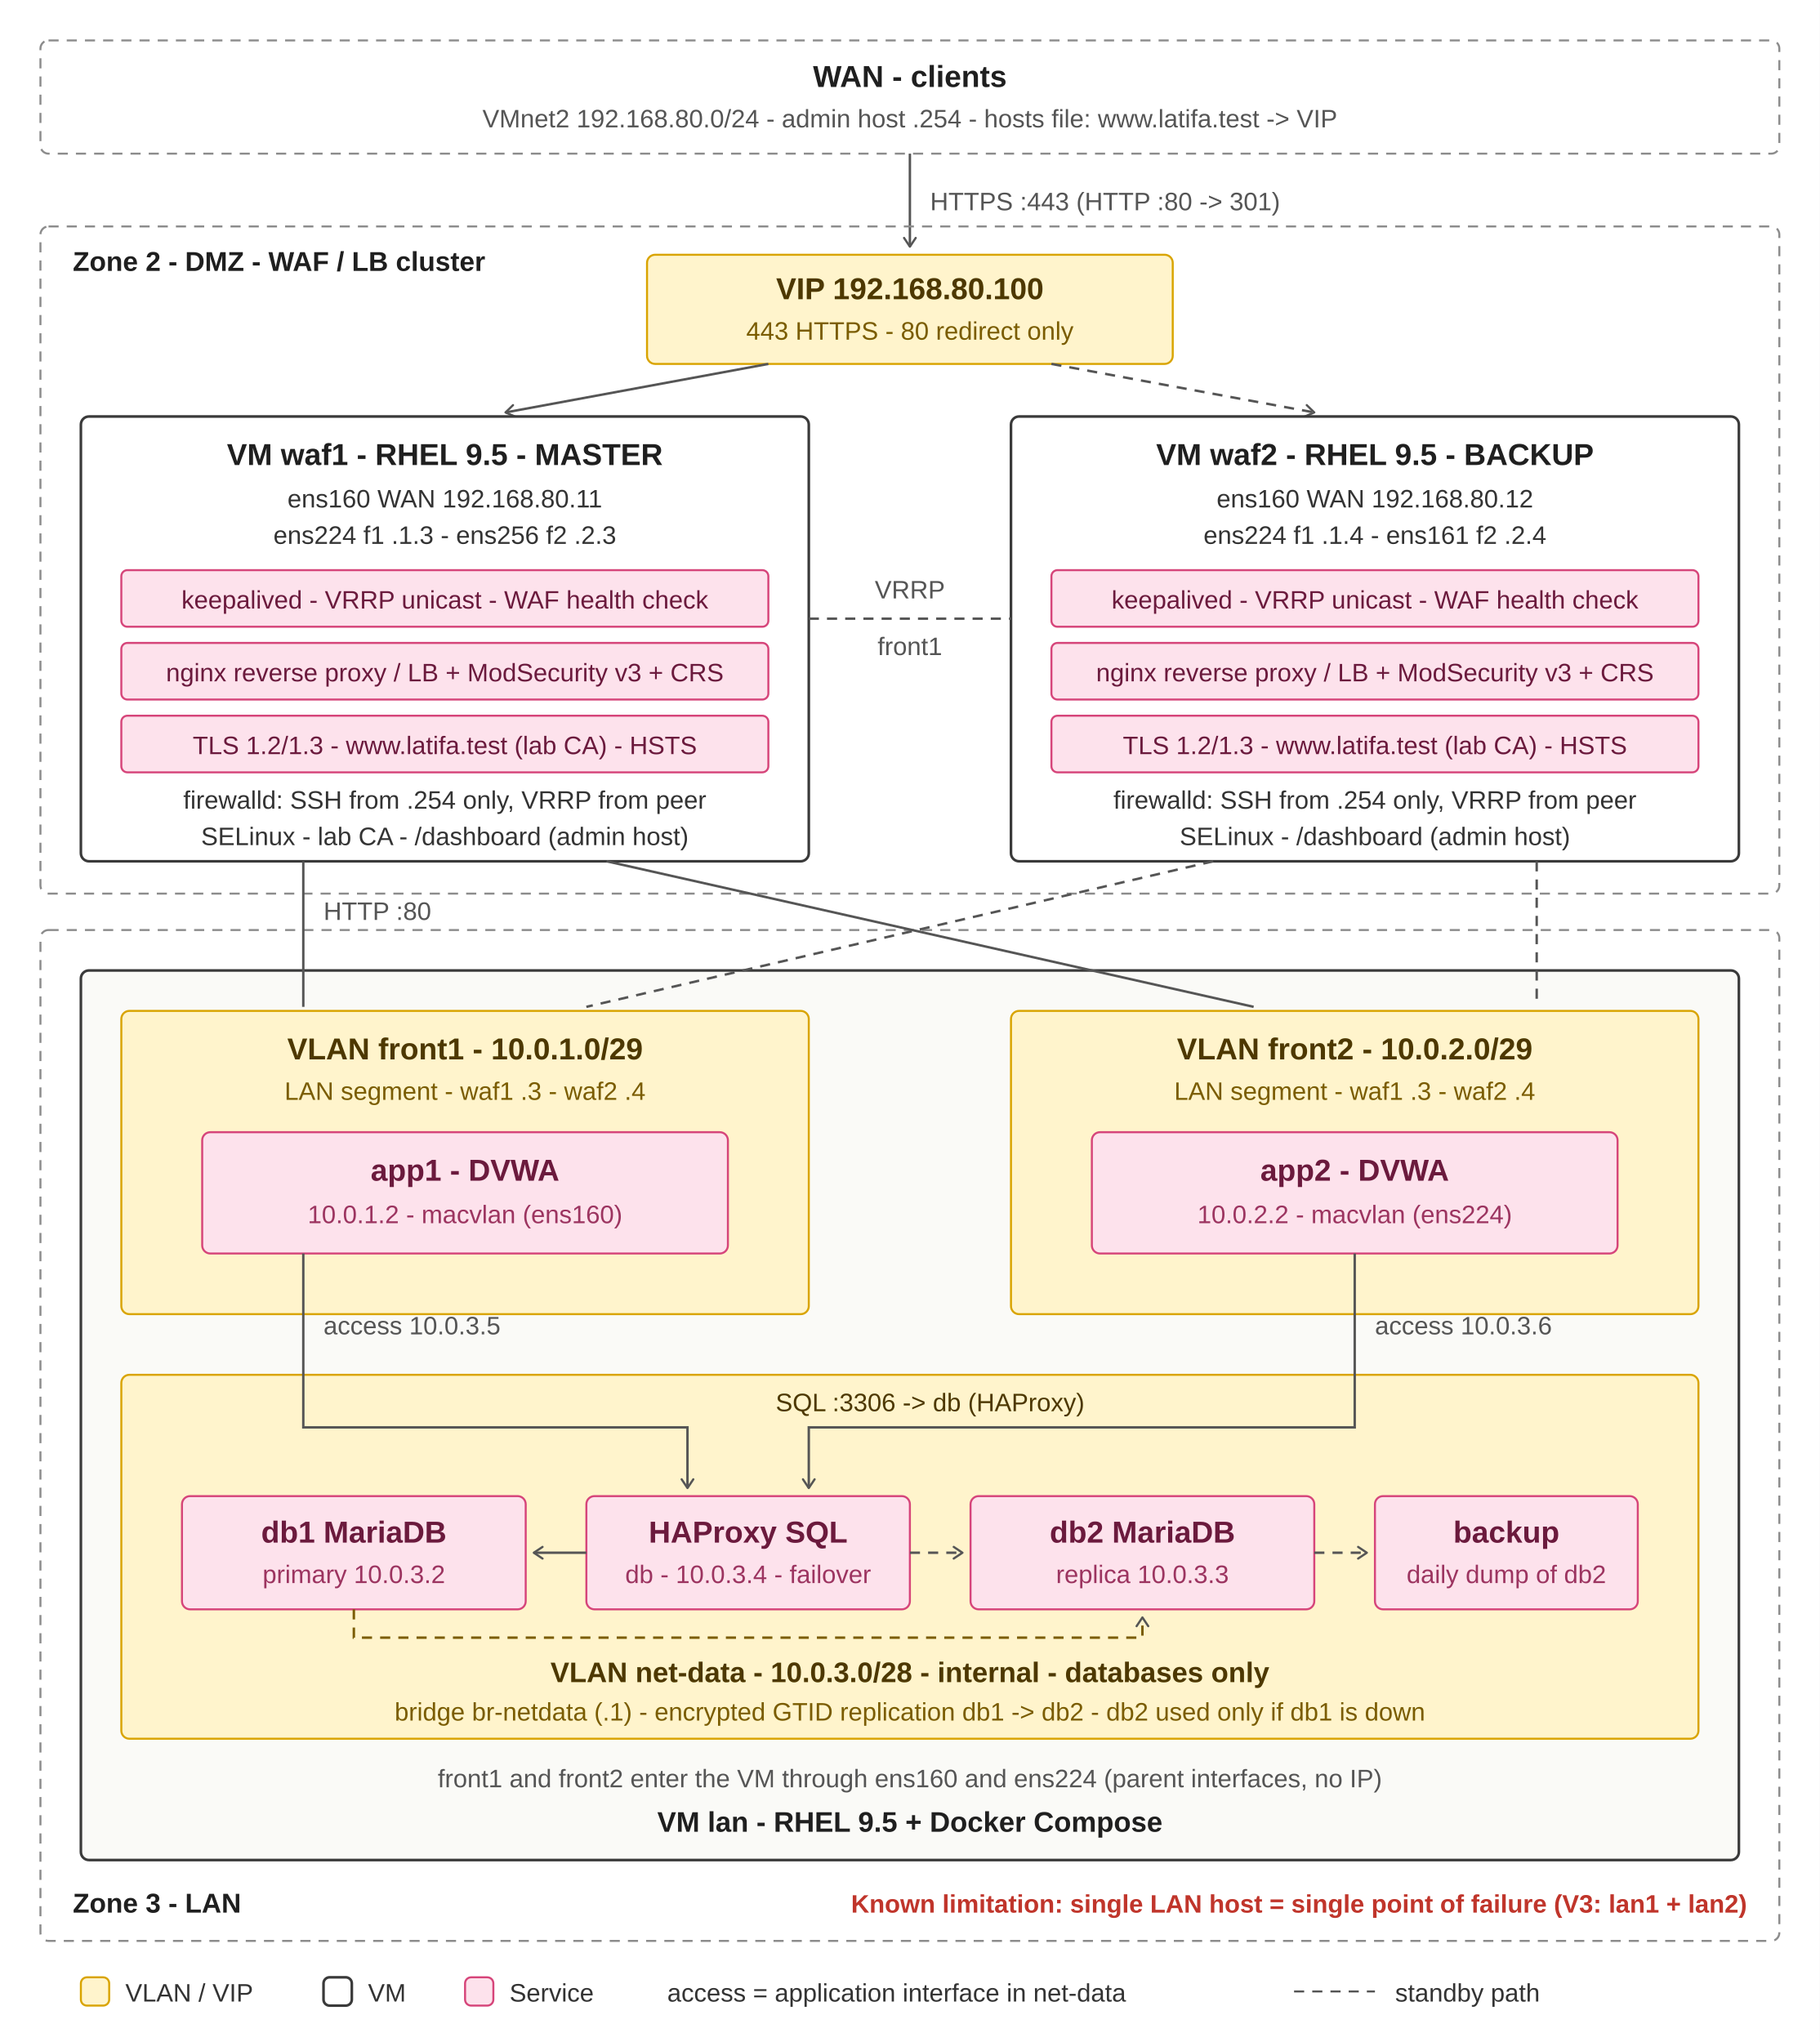
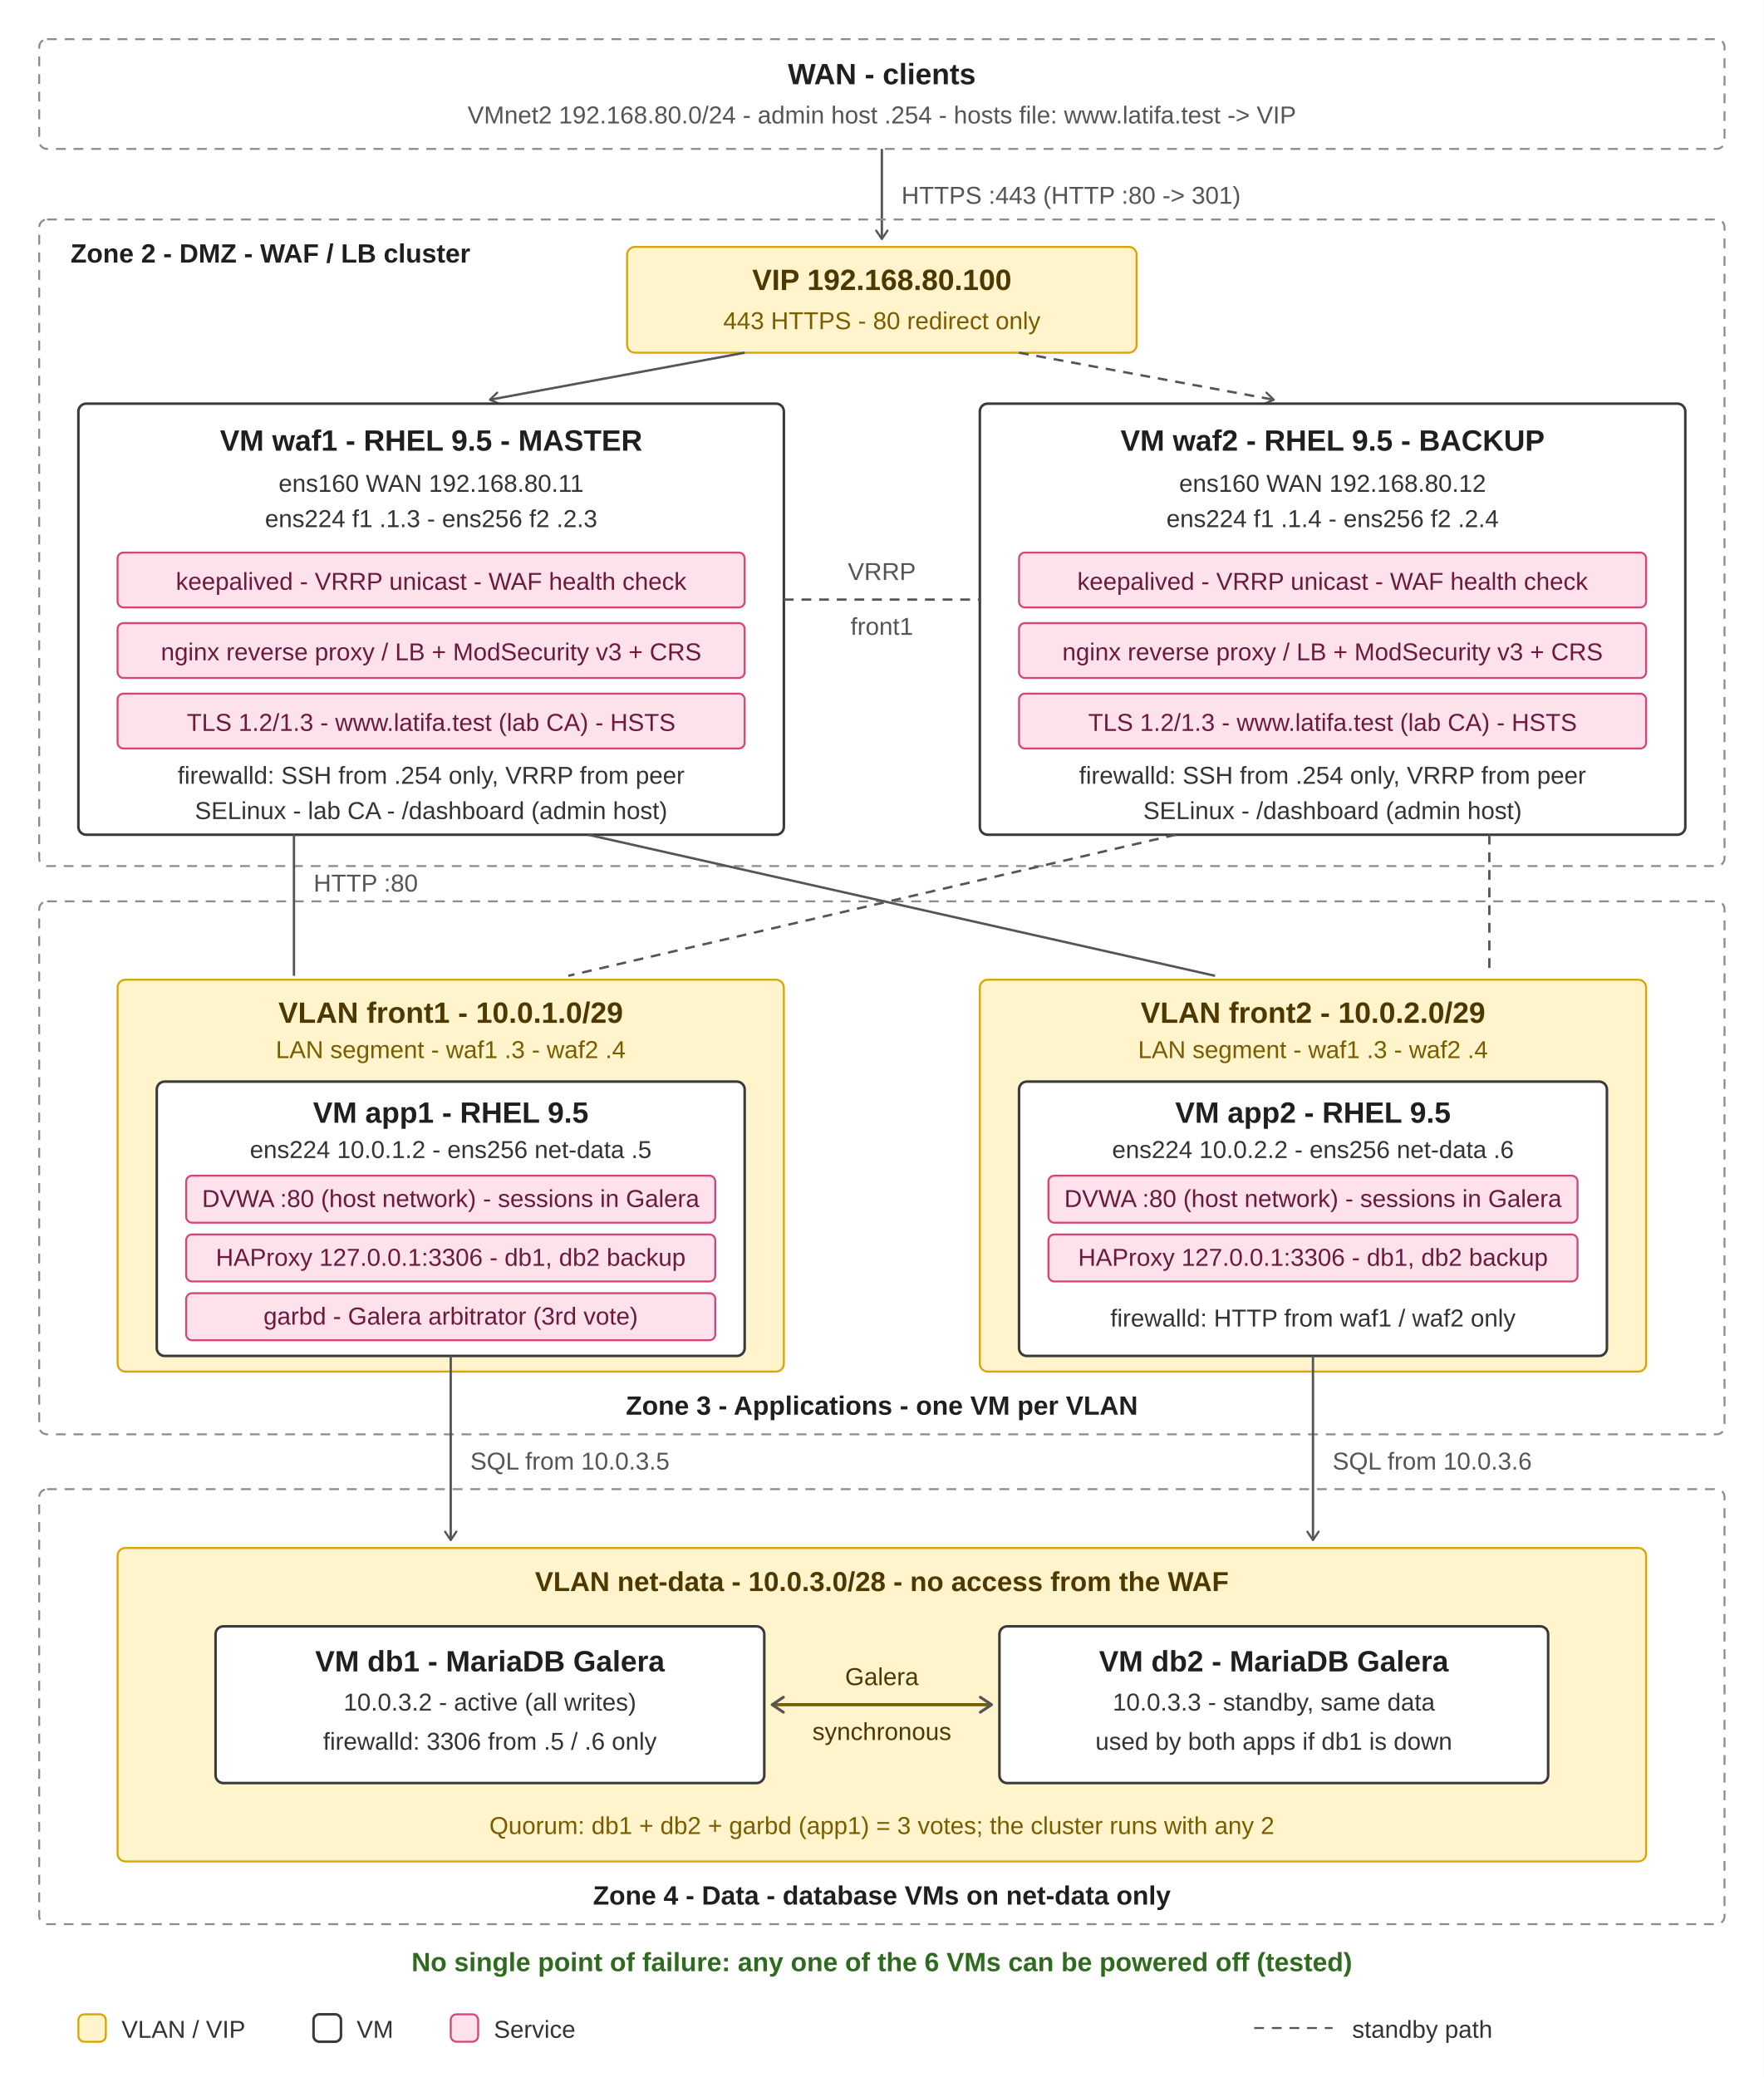
- <svg xmlns="http://www.w3.org/2000/svg" width="900" height="1010" viewBox="0 0 900 1010" font-family="Arial, Helvetica, sans-serif">
+ <svg xmlns="http://www.w3.org/2000/svg" width="900" height="1060" viewBox="0 0 900 1060" font-family="Arial, Helvetica, sans-serif">
  <defs>
    <marker id="a" viewBox="0 0 10 10" refX="8" refY="5" markerWidth="6" markerHeight="6" orient="auto-start-reverse">
      <path d="M2 1L8 5L2 9" fill="none" stroke="#555555" stroke-width="1.5" stroke-linecap="round" stroke-linejoin="round" />
    </marker>
  </defs>
-   <rect x="0" y="0" width="900" height="1010" rx="0" fill="#FFFFFF" />
+   <rect x="0" y="0" width="900" height="1060" rx="0" fill="#FFFFFF" />
  <rect x="20" y="20" width="860" height="56" rx="4" fill="none" stroke="#8C8C8C" stroke-dasharray="5 4" />
  <text x="450" y="43" text-anchor="middle" fill="#1F1F1F" font-size="15" font-weight="600">WAN - clients</text>
  <text x="450" y="63" text-anchor="middle" fill="#555555" font-size="12.5">VMnet2 192.168.80.0/24 - admin host .254 - hosts file: www.latifa.test -&gt; VIP</text>
  <line x1="450" y1="76" x2="450" y2="122" stroke="#555555" stroke-width="1.2" marker-end="url(#a)" />
  <text x="460" y="104" fill="#555555" font-size="12.5">HTTPS :443 (HTTP :80 -&gt; 301)</text>
  <rect x="20" y="112" width="860" height="330" rx="4" fill="none" stroke="#8C8C8C" stroke-dasharray="5 4" />
  <text x="36" y="134" fill="#1F1F1F" font-size="13.5" font-weight="600">Zone 2 - DMZ - WAF / LB cluster</text>
  <rect x="320" y="126" width="260" height="54" rx="4" fill="#FFF4CC" stroke="#D9A400" />
  <text x="450" y="148" text-anchor="middle" fill="#4D3800" font-size="15" font-weight="600">VIP 192.168.80.100</text>
  <text x="450" y="168" text-anchor="middle" fill="#7A5C00" font-size="12.5">443 HTTPS - 80 redirect only</text>
  <line x1="380" y1="180" x2="250" y2="204" stroke="#555555" stroke-width="1.2" marker-end="url(#a)" />
  <line x1="520" y1="180" x2="650" y2="204" stroke="#555555" stroke-width="1.2" stroke-dasharray="5 4" marker-end="url(#a)" />
  <rect x="40" y="206" width="360" height="220" rx="4" fill="#FFFFFF" stroke="#3A3A3A" stroke-width="1.3" />
  <text x="220" y="230" text-anchor="middle" fill="#1F1F1F" font-size="15" font-weight="600">VM waf1 - RHEL 9.5 - MASTER</text>
  <text x="220" y="251" text-anchor="middle" fill="#333333" font-size="12.5">ens160 WAN 192.168.80.11</text>
  <text x="220" y="269" text-anchor="middle" fill="#333333" font-size="12.5">ens224 f1 .1.3 - ens256 f2 .2.3</text>
  <rect x="60" y="282" width="320" height="28" rx="3" fill="#FDE2EC" stroke="#D6457A" />
  <text x="220" y="301" text-anchor="middle" fill="#6B1A3D" font-size="12.5">keepalived - VRRP unicast - WAF health check</text>
  <rect x="60" y="318" width="320" height="28" rx="3" fill="#FDE2EC" stroke="#D6457A" />
  <text x="220" y="337" text-anchor="middle" fill="#6B1A3D" font-size="12.5">nginx reverse proxy / LB + ModSecurity v3 + CRS</text>
  <rect x="60" y="354" width="320" height="28" rx="3" fill="#FDE2EC" stroke="#D6457A" />
  <text x="220" y="373" text-anchor="middle" fill="#6B1A3D" font-size="12.5">TLS 1.2/1.3 - www.latifa.test (lab CA) - HSTS</text>
  <text x="220" y="400" text-anchor="middle" fill="#333333" font-size="12.5">firewalld: SSH from .254 only, VRRP from peer</text>
  <text x="220" y="418" text-anchor="middle" fill="#333333" font-size="12.5">SELinux - lab CA - /dashboard (admin host)</text>
  <rect x="500" y="206" width="360" height="220" rx="4" fill="#FFFFFF" stroke="#3A3A3A" stroke-width="1.3" />
  <text x="680" y="230" text-anchor="middle" fill="#1F1F1F" font-size="15" font-weight="600">VM waf2 - RHEL 9.5 - BACKUP</text>
  <text x="680" y="251" text-anchor="middle" fill="#333333" font-size="12.5">ens160 WAN 192.168.80.12</text>
-   <text x="680" y="269" text-anchor="middle" fill="#333333" font-size="12.5">ens224 f1 .1.4 - ens161 f2 .2.4</text>
+   <text x="680" y="269" text-anchor="middle" fill="#333333" font-size="12.5">ens224 f1 .1.4 - ens256 f2 .2.4</text>
  <rect x="520" y="282" width="320" height="28" rx="3" fill="#FDE2EC" stroke="#D6457A" />
  <text x="680" y="301" text-anchor="middle" fill="#6B1A3D" font-size="12.5">keepalived - VRRP unicast - WAF health check</text>
  <rect x="520" y="318" width="320" height="28" rx="3" fill="#FDE2EC" stroke="#D6457A" />
  <text x="680" y="337" text-anchor="middle" fill="#6B1A3D" font-size="12.5">nginx reverse proxy / LB + ModSecurity v3 + CRS</text>
  <rect x="520" y="354" width="320" height="28" rx="3" fill="#FDE2EC" stroke="#D6457A" />
  <text x="680" y="373" text-anchor="middle" fill="#6B1A3D" font-size="12.5">TLS 1.2/1.3 - www.latifa.test (lab CA) - HSTS</text>
  <text x="680" y="400" text-anchor="middle" fill="#333333" font-size="12.5">firewalld: SSH from .254 only, VRRP from peer</text>
  <text x="680" y="418" text-anchor="middle" fill="#333333" font-size="12.5">SELinux - /dashboard (admin host)</text>
  <line x1="400" y1="306" x2="500" y2="306" stroke="#555555" stroke-width="1.2" stroke-dasharray="5 4" />
  <text x="450" y="296" text-anchor="middle" fill="#555555" font-size="12.5">VRRP</text>
  <text x="450" y="324" text-anchor="middle" fill="#555555" font-size="12.5">front1</text>
-   <rect x="20" y="460" width="860" height="500" rx="4" fill="none" stroke="#8C8C8C" stroke-dasharray="5 4" />
-   <rect x="40" y="480" width="820" height="440" rx="4" fill="#FAFAF7" stroke="#3A3A3A" stroke-width="1.3" />
+   <rect x="20" y="460" width="860" height="272" rx="4" fill="none" stroke="#8C8C8C" stroke-dasharray="5 4" />
  <line x1="150" y1="426" x2="150" y2="498" stroke="#555555" stroke-width="1.2" />
  <text x="160" y="455" fill="#555555" font-size="12.5">HTTP :80</text>
  <line x1="300" y1="426" x2="620" y2="498" stroke="#555555" stroke-width="1.2" />
  <line x1="600" y1="426" x2="290" y2="498" stroke="#555555" stroke-width="1.2" stroke-dasharray="5 4" />
  <line x1="760" y1="426" x2="760" y2="498" stroke="#555555" stroke-width="1.2" stroke-dasharray="5 4" />
-   <rect x="60" y="500" width="340" height="150" rx="4" fill="#FFF4CC" stroke="#D9A400" />
-   <text x="230" y="524" text-anchor="middle" fill="#4D3800" font-size="15" font-weight="600">VLAN front1 - 10.0.1.0/29</text>
-   <text x="230" y="544" text-anchor="middle" fill="#7A5C00" font-size="12.5">LAN segment - waf1 .3 - waf2 .4</text>
-   <rect x="100" y="560" width="260" height="60" rx="4" fill="#FDE2EC" stroke="#D6457A" />
-   <text x="230" y="584" text-anchor="middle" fill="#6B1A3D" font-size="15" font-weight="600">app1 - DVWA</text>
-   <text x="230" y="605" text-anchor="middle" fill="#9C3460" font-size="12.5">10.0.1.2 - macvlan (ens160)</text>
-   <rect x="500" y="500" width="340" height="150" rx="4" fill="#FFF4CC" stroke="#D9A400" />
-   <text x="670" y="524" text-anchor="middle" fill="#4D3800" font-size="15" font-weight="600">VLAN front2 - 10.0.2.0/29</text>
-   <text x="670" y="544" text-anchor="middle" fill="#7A5C00" font-size="12.5">LAN segment - waf1 .3 - waf2 .4</text>
-   <rect x="540" y="560" width="260" height="60" rx="4" fill="#FDE2EC" stroke="#D6457A" />
-   <text x="670" y="584" text-anchor="middle" fill="#6B1A3D" font-size="15" font-weight="600">app2 - DVWA</text>
-   <text x="670" y="605" text-anchor="middle" fill="#9C3460" font-size="12.5">10.0.2.2 - macvlan (ens224)</text>
-   <rect x="60" y="680" width="780" height="180" rx="4" fill="#FFF4CC" stroke="#D9A400" />
-   <path d="M150 620 V706 H340 V736" fill="none" stroke="#555555" stroke-width="1.2" marker-end="url(#a)" />
-   <text x="160" y="660" fill="#555555" font-size="12.5">access 10.0.3.5</text>
-   <path d="M670 620 V706 H400 V736" fill="none" stroke="#555555" stroke-width="1.2" marker-end="url(#a)" />
-   <text x="680" y="660" fill="#555555" font-size="12.5">access 10.0.3.6</text>
-   <text x="460" y="698" text-anchor="middle" fill="#4D3800" font-size="12.5">SQL :3306 -&gt; db (HAProxy)</text>
-   <rect x="90" y="740" width="170" height="56" rx="4" fill="#FDE2EC" stroke="#D6457A" />
-   <text x="175" y="763" text-anchor="middle" fill="#6B1A3D" font-size="15" font-weight="600">db1 MariaDB</text>
-   <text x="175" y="783" text-anchor="middle" fill="#9C3460" font-size="12.5">primary 10.0.3.2</text>
-   <rect x="290" y="740" width="160" height="56" rx="4" fill="#FDE2EC" stroke="#D6457A" />
-   <text x="370" y="763" text-anchor="middle" fill="#6B1A3D" font-size="15" font-weight="600">HAProxy SQL</text>
-   <text x="370" y="783" text-anchor="middle" fill="#9C3460" font-size="12.5">db - 10.0.3.4 - failover</text>
-   <rect x="480" y="740" width="170" height="56" rx="4" fill="#FDE2EC" stroke="#D6457A" />
-   <text x="565" y="763" text-anchor="middle" fill="#6B1A3D" font-size="15" font-weight="600">db2 MariaDB</text>
-   <text x="565" y="783" text-anchor="middle" fill="#9C3460" font-size="12.5">replica 10.0.3.3</text>
-   <rect x="680" y="740" width="130" height="56" rx="4" fill="#FDE2EC" stroke="#D6457A" />
-   <text x="745" y="763" text-anchor="middle" fill="#6B1A3D" font-size="15" font-weight="600">backup</text>
-   <text x="745" y="783" text-anchor="middle" fill="#9C3460" font-size="12.5">daily dump of db2</text>
-   <line x1="290" y1="768" x2="264" y2="768" stroke="#555555" stroke-width="1.2" marker-end="url(#a)" />
-   <line x1="450" y1="768" x2="476" y2="768" stroke="#555555" stroke-width="1.2" stroke-dasharray="5 4" marker-end="url(#a)" />
-   <line x1="650" y1="768" x2="676" y2="768" stroke="#555555" stroke-width="1.2" stroke-dasharray="5 4" marker-end="url(#a)" />
-   <path d="M175 796 V810 H565 V800" fill="none" stroke="#7A5C00" stroke-width="1.2" stroke-dasharray="5 4" marker-end="url(#a)" />
-   <text x="450" y="832" text-anchor="middle" fill="#4D3800" font-size="14" font-weight="600">VLAN net-data - 10.0.3.0/28 - internal - databases only</text>
-   <text x="450" y="851" text-anchor="middle" fill="#7A5C00" font-size="12.5">bridge br-netdata (.1) - encrypted GTID replication db1 -&gt; db2 - db2 used only if db1 is down</text>
-   <text x="450" y="884" text-anchor="middle" fill="#555555" font-size="12.5">front1 and front2 enter the VM through ens160 and ens224 (parent interfaces, no IP)</text>
-   <text x="450" y="906" text-anchor="middle" fill="#1F1F1F" font-size="14" font-weight="600">VM lan - RHEL 9.5 + Docker Compose</text>
-   <text x="36" y="946" fill="#1F1F1F" font-size="13.5" font-weight="600">Zone 3 - LAN</text>
-   <text x="864" y="946" text-anchor="end" fill="#C0352B" font-size="12.5" font-weight="600">Known limitation: single LAN host = single point of failure (V3: lan1 + lan2)</text>
-   <rect x="40" y="978" width="14" height="14" rx="3" fill="#FFF4CC" stroke="#D9A400" />
-   <text x="62" y="990" fill="#333333" font-size="12.5">VLAN / VIP</text>
-   <rect x="160" y="978" width="14" height="14" rx="3" fill="#FFFFFF" stroke="#3A3A3A" stroke-width="1.3" />
-   <text x="182" y="990" fill="#333333" font-size="12.5">VM</text>
-   <rect x="230" y="978" width="14" height="14" rx="3" fill="#FDE2EC" stroke="#D6457A" />
-   <text x="252" y="990" fill="#333333" font-size="12.5">Service</text>
-   <text x="330" y="990" fill="#333333" font-size="12.5">access = application interface in net-data</text>
-   <line x1="640" y1="985" x2="680" y2="985" stroke="#555555" stroke-dasharray="5 4" />
-   <text x="690" y="990" fill="#333333" font-size="12.5">standby path</text>
+   <rect x="60" y="500" width="340" height="200" rx="4" fill="#FFF4CC" stroke="#D9A400" />
+   <text x="230" y="522" text-anchor="middle" fill="#4D3800" font-size="15" font-weight="600">VLAN front1 - 10.0.1.0/29</text>
+   <text x="230" y="540" text-anchor="middle" fill="#7A5C00" font-size="12.5">LAN segment - waf1 .3 - waf2 .4</text>
+   <rect x="80" y="552" width="300" height="140" rx="4" fill="#FFFFFF" stroke="#3A3A3A" stroke-width="1.3" />
+   <text x="230" y="573" text-anchor="middle" fill="#1F1F1F" font-size="15" font-weight="600">VM app1 - RHEL 9.5</text>
+   <text x="230" y="591" text-anchor="middle" fill="#333333" font-size="12.5">ens224 10.0.1.2 - ens256 net-data .5</text>
+   <rect x="95" y="600" width="270" height="24" rx="3" fill="#FDE2EC" stroke="#D6457A" />
+   <text x="230" y="616" text-anchor="middle" fill="#6B1A3D" font-size="12.5">DVWA :80 (host network) - sessions in Galera</text>
+   <rect x="95" y="630" width="270" height="24" rx="3" fill="#FDE2EC" stroke="#D6457A" />
+   <text x="230" y="646" text-anchor="middle" fill="#6B1A3D" font-size="12.5">HAProxy 127.0.0.1:3306 - db1, db2 backup</text>
+   <rect x="95" y="660" width="270" height="24" rx="3" fill="#FDE2EC" stroke="#D6457A" />
+   <text x="230" y="676" text-anchor="middle" fill="#6B1A3D" font-size="12.5">garbd - Galera arbitrator (3rd vote)</text>
+   <rect x="500" y="500" width="340" height="200" rx="4" fill="#FFF4CC" stroke="#D9A400" />
+   <text x="670" y="522" text-anchor="middle" fill="#4D3800" font-size="15" font-weight="600">VLAN front2 - 10.0.2.0/29</text>
+   <text x="670" y="540" text-anchor="middle" fill="#7A5C00" font-size="12.5">LAN segment - waf1 .3 - waf2 .4</text>
+   <rect x="520" y="552" width="300" height="140" rx="4" fill="#FFFFFF" stroke="#3A3A3A" stroke-width="1.3" />
+   <text x="670" y="573" text-anchor="middle" fill="#1F1F1F" font-size="15" font-weight="600">VM app2 - RHEL 9.5</text>
+   <text x="670" y="591" text-anchor="middle" fill="#333333" font-size="12.5">ens224 10.0.2.2 - ens256 net-data .6</text>
+   <rect x="535" y="600" width="270" height="24" rx="3" fill="#FDE2EC" stroke="#D6457A" />
+   <text x="670" y="616" text-anchor="middle" fill="#6B1A3D" font-size="12.5">DVWA :80 (host network) - sessions in Galera</text>
+   <rect x="535" y="630" width="270" height="24" rx="3" fill="#FDE2EC" stroke="#D6457A" />
+   <text x="670" y="646" text-anchor="middle" fill="#6B1A3D" font-size="12.5">HAProxy 127.0.0.1:3306 - db1, db2 backup</text>
+   <text x="670" y="677" text-anchor="middle" fill="#333333" font-size="12.5">firewalld: HTTP from waf1 / waf2 only</text>
+   <text x="450" y="722" text-anchor="middle" fill="#1F1F1F" font-size="13.5" font-weight="600">Zone 3 - Applications - one VM per VLAN</text>
+   <rect x="20" y="760" width="860" height="222" rx="4" fill="none" stroke="#8C8C8C" stroke-dasharray="5 4" />
+   <rect x="60" y="790" width="780" height="160" rx="4" fill="#FFF4CC" stroke="#D9A400" />
+   <text x="450" y="812" text-anchor="middle" fill="#4D3800" font-size="14" font-weight="600">VLAN net-data - 10.0.3.0/28 - no access from the WAF</text>
+   <line x1="230" y1="692" x2="230" y2="786" stroke="#555555" stroke-width="1.2" marker-end="url(#a)" />
+   <text x="240" y="750" fill="#555555" font-size="12.5">SQL from 10.0.3.5</text>
+   <line x1="670" y1="692" x2="670" y2="786" stroke="#555555" stroke-width="1.2" marker-end="url(#a)" />
+   <text x="680" y="750" fill="#555555" font-size="12.5">SQL from 10.0.3.6</text>
+   <rect x="110" y="830" width="280" height="80" rx="4" fill="#FFFFFF" stroke="#3A3A3A" stroke-width="1.3" />
+   <text x="250" y="853" text-anchor="middle" fill="#1F1F1F" font-size="15" font-weight="600">VM db1 - MariaDB Galera</text>
+   <text x="250" y="873" text-anchor="middle" fill="#333333" font-size="12.5">10.0.3.2 - active (all writes)</text>
+   <text x="250" y="893" text-anchor="middle" fill="#333333" font-size="12.5">firewalld: 3306 from .5 / .6 only</text>
+   <rect x="510" y="830" width="280" height="80" rx="4" fill="#FFFFFF" stroke="#3A3A3A" stroke-width="1.3" />
+   <text x="650" y="853" text-anchor="middle" fill="#1F1F1F" font-size="15" font-weight="600">VM db2 - MariaDB Galera</text>
+   <text x="650" y="873" text-anchor="middle" fill="#333333" font-size="12.5">10.0.3.3 - standby, same data</text>
+   <text x="650" y="893" text-anchor="middle" fill="#333333" font-size="12.5">used by both apps if db1 is down</text>
+   <line x1="394" y1="870" x2="506" y2="870" stroke="#7A5C00" stroke-width="1.6" marker-start="url(#a)" marker-end="url(#a)" />
+   <text x="450" y="860" text-anchor="middle" fill="#4D3800" font-size="12.5">Galera</text>
+   <text x="450" y="888" text-anchor="middle" fill="#4D3800" font-size="12.5">synchronous</text>
+   <text x="450" y="936" text-anchor="middle" fill="#7A5C00" font-size="12.5">Quorum: db1 + db2 + garbd (app1) = 3 votes; the cluster runs with any 2</text>
+   <text x="450" y="972" text-anchor="middle" fill="#1F1F1F" font-size="13.5" font-weight="600">Zone 4 - Data - database VMs on net-data only</text>
+   <text x="450" y="1006" text-anchor="middle" fill="#2E6B1F" font-size="13.5" font-weight="600">No single point of failure: any one of the 6 VMs can be powered off (tested)</text>
+   <rect x="40" y="1028" width="14" height="14" rx="3" fill="#FFF4CC" stroke="#D9A400" />
+   <text x="62" y="1040" fill="#333333" font-size="12.5">VLAN / VIP</text>
+   <rect x="160" y="1028" width="14" height="14" rx="3" fill="#FFFFFF" stroke="#3A3A3A" stroke-width="1.3" />
+   <text x="182" y="1040" fill="#333333" font-size="12.5">VM</text>
+   <rect x="230" y="1028" width="14" height="14" rx="3" fill="#FDE2EC" stroke="#D6457A" />
+   <text x="252" y="1040" fill="#333333" font-size="12.5">Service</text>
+   <line x1="640" y1="1035" x2="680" y2="1035" stroke="#555555" stroke-dasharray="5 4" />
+   <text x="690" y="1040" fill="#333333" font-size="12.5">standby path</text>
</svg>
